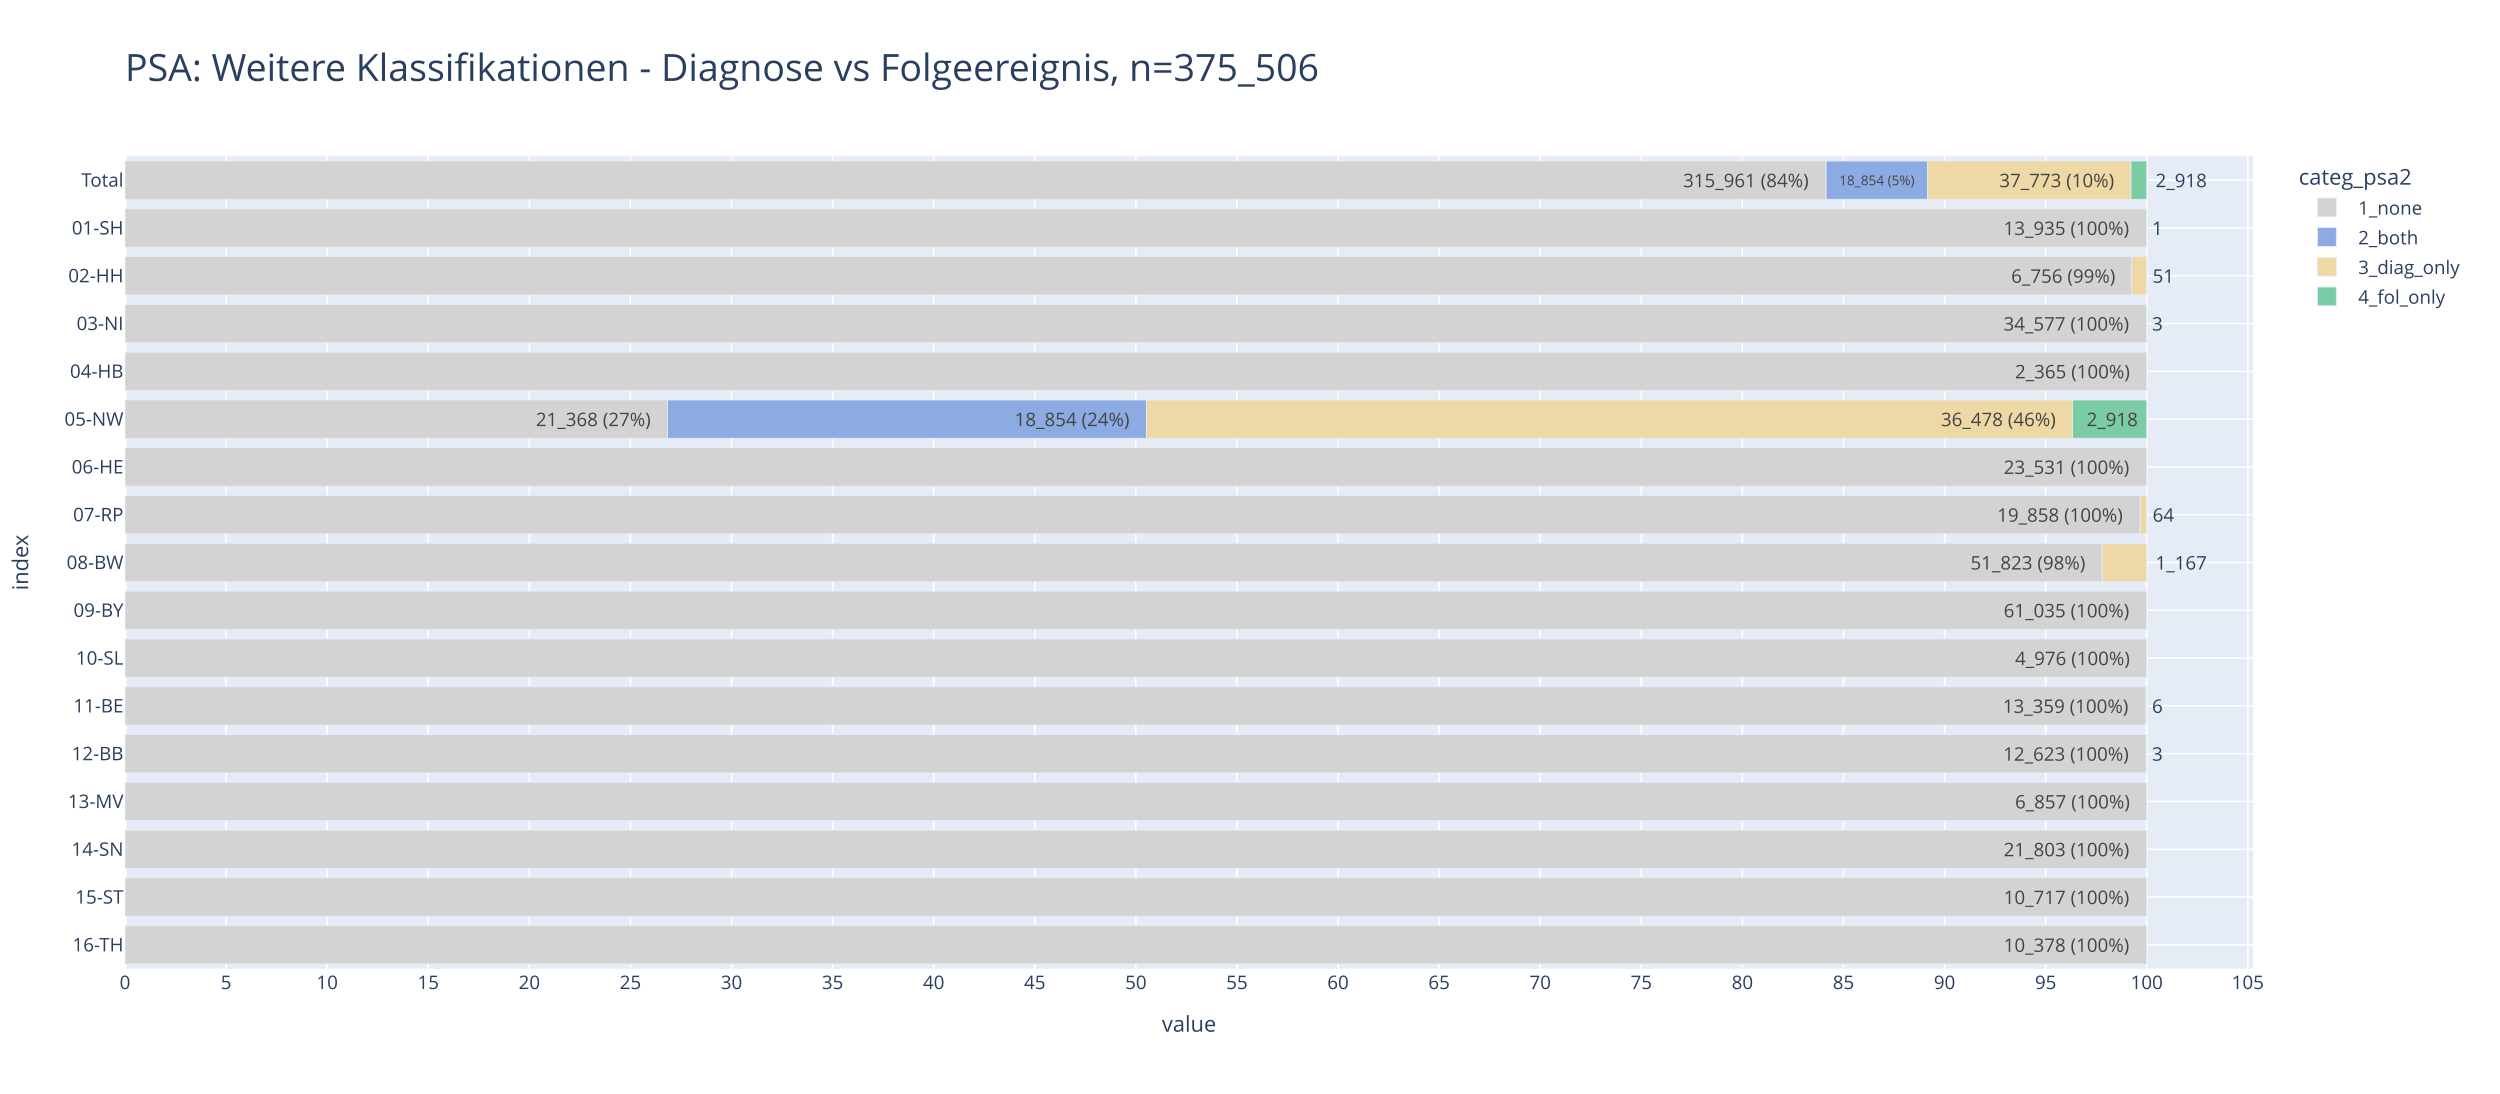
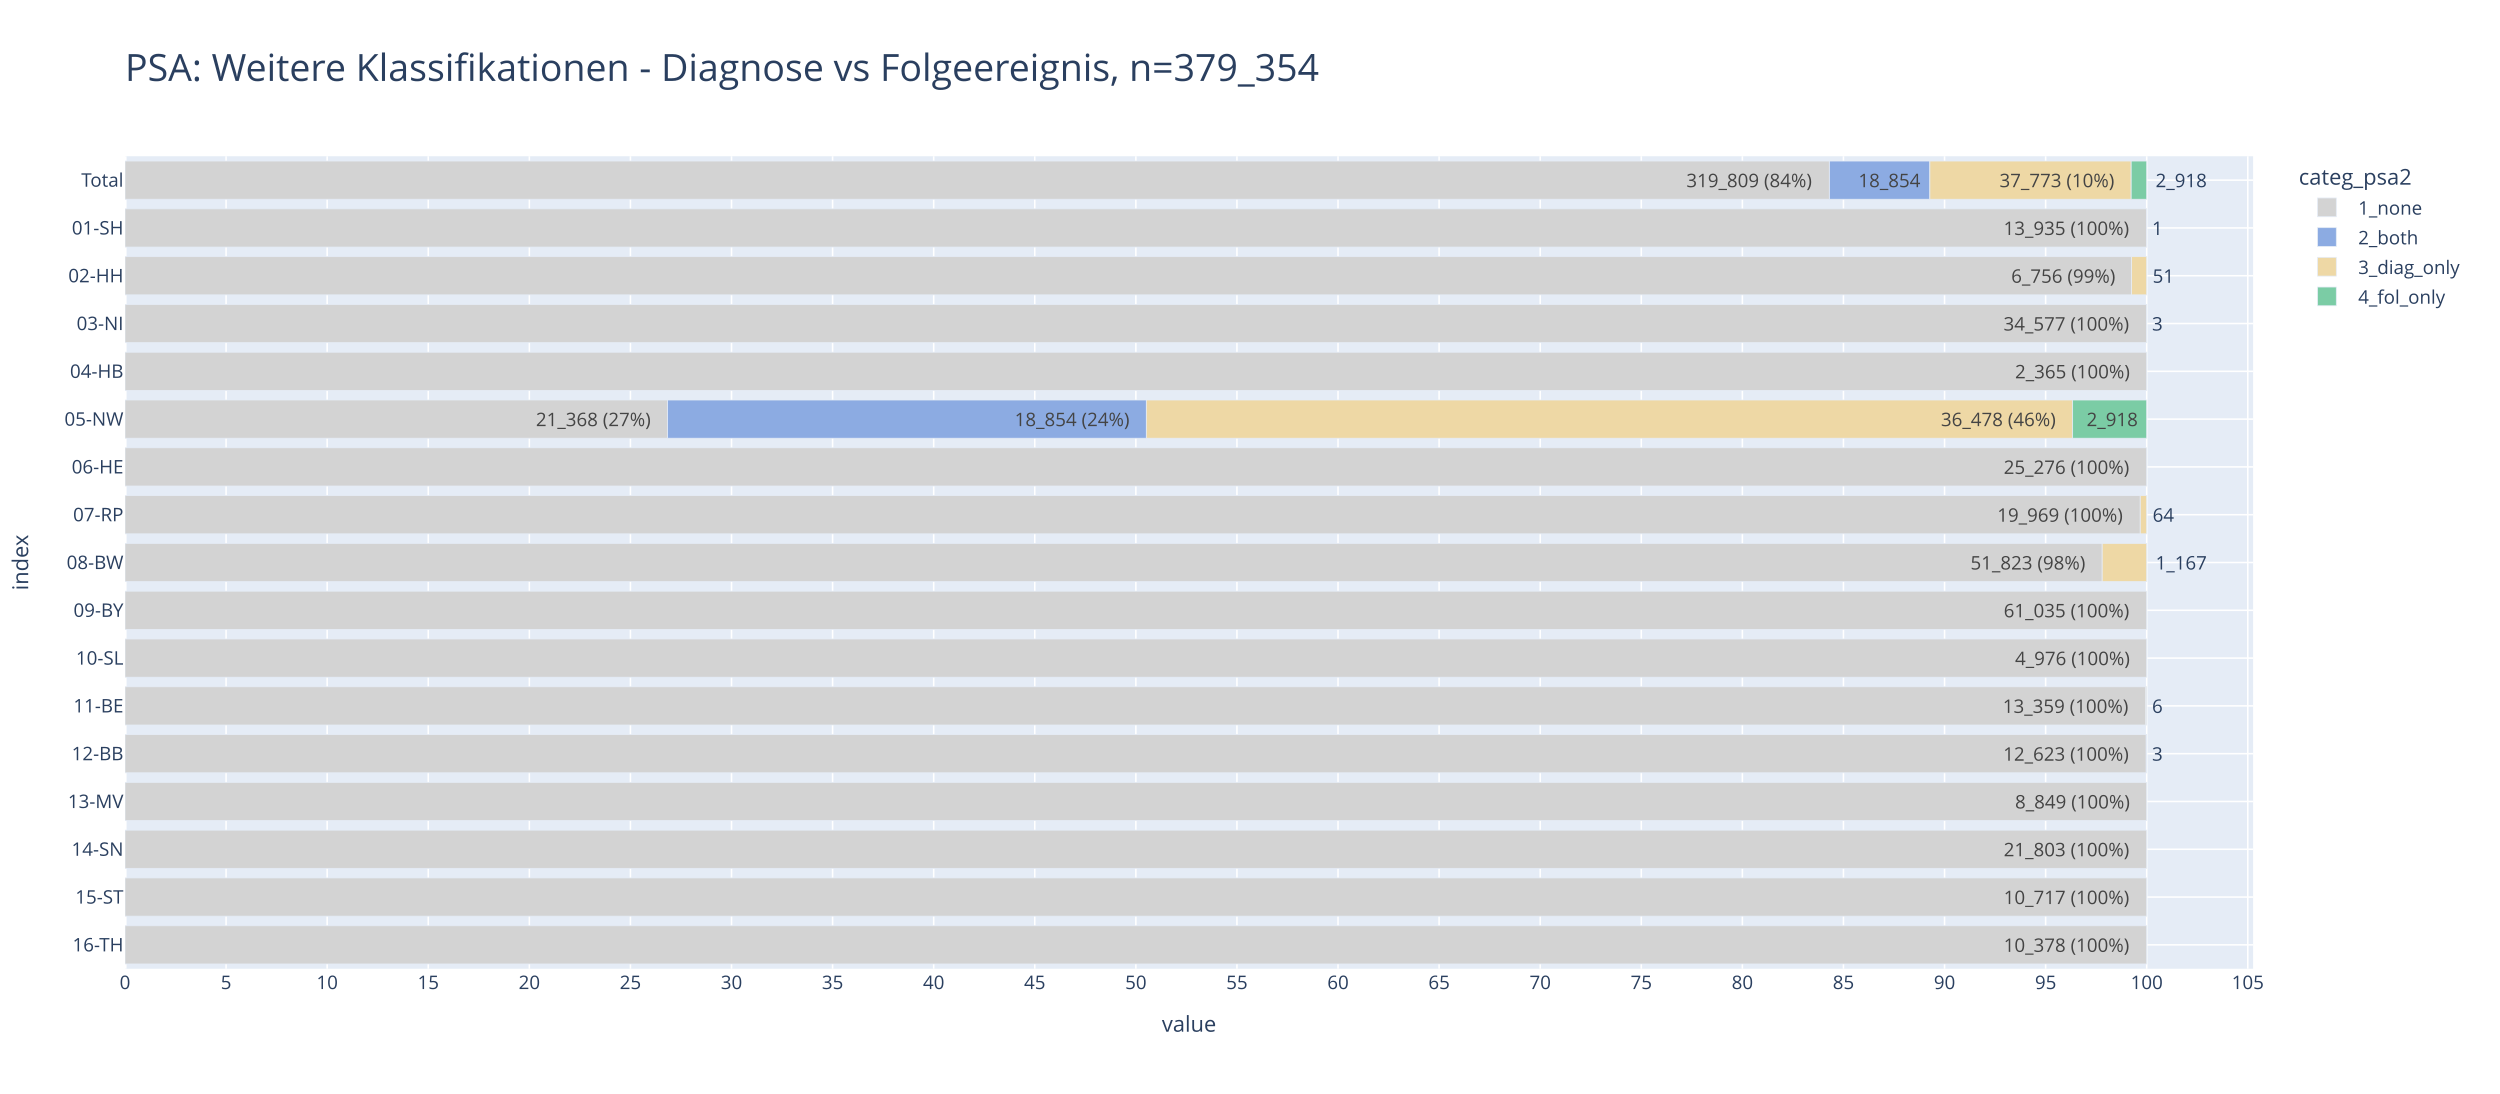
<svg xmlns="http://www.w3.org/2000/svg" class="main-svg" width="1600" height="700" style="" viewBox="0 0 1600 700">
  <rect x="0" y="0" width="1600" height="700" style="fill: rgb(255, 255, 255); fill-opacity: 1;" />
-   <defs id="defs-2baf56">
+   <defs id="defs-5a73f2">
    <g class="clips">
-       <clipPath id="clip2baf56xyplot" class="plotclip">
+       <clipPath id="clip5a73f2xyplot" class="plotclip">
        <rect width="1362" height="520" />
      </clipPath>
-       <clipPath class="axesclip" id="clip2baf56x">
+       <clipPath class="axesclip" id="clip5a73f2x">
        <rect x="80" y="0" width="1362" height="700" />
      </clipPath>
-       <clipPath class="axesclip" id="clip2baf56y">
+       <clipPath class="axesclip" id="clip5a73f2y">
        <rect x="0" y="100" width="1600" height="520" />
      </clipPath>
-       <clipPath class="axesclip" id="clip2baf56xy">
+       <clipPath class="axesclip" id="clip5a73f2xy">
        <rect x="80" y="100" width="1362" height="520" />
      </clipPath>
    </g>
    <g class="gradients" />
    <g class="patterns" />
  </defs>
  <g class="bglayer">
    <rect class="bg" x="80" y="100" width="1362" height="520" style="fill: rgb(229, 236, 246); fill-opacity: 1; stroke-width: 0;" />
  </g>
  <g class="layer-below">
    <g class="imagelayer" />
    <g class="shapelayer" />
  </g>
  <g class="cartesianlayer">
    <g class="subplot xy">
      <g class="layer-subplot">
        <g class="shapelayer" />
        <g class="imagelayer" />
      </g>
      <g class="minor-gridlayer">
        <g class="x" />
        <g class="y" />
      </g>
      <g class="gridlayer">
        <g class="x">
          <path class="xgrid crisp" transform="translate(144.69,0)" d="M0,100v520" style="stroke: rgb(255, 255, 255); stroke-opacity: 1; stroke-width: 1px;" />
          <path class="xgrid crisp" transform="translate(209.39,0)" d="M0,100v520" style="stroke: rgb(255, 255, 255); stroke-opacity: 1; stroke-width: 1px;" />
          <path class="xgrid crisp" transform="translate(274.08,0)" d="M0,100v520" style="stroke: rgb(255, 255, 255); stroke-opacity: 1; stroke-width: 1px;" />
          <path class="xgrid crisp" transform="translate(338.78,0)" d="M0,100v520" style="stroke: rgb(255, 255, 255); stroke-opacity: 1; stroke-width: 1px;" />
          <path class="xgrid crisp" transform="translate(403.47,0)" d="M0,100v520" style="stroke: rgb(255, 255, 255); stroke-opacity: 1; stroke-width: 1px;" />
          <path class="xgrid crisp" transform="translate(468.17,0)" d="M0,100v520" style="stroke: rgb(255, 255, 255); stroke-opacity: 1; stroke-width: 1px;" />
          <path class="xgrid crisp" transform="translate(532.86,0)" d="M0,100v520" style="stroke: rgb(255, 255, 255); stroke-opacity: 1; stroke-width: 1px;" />
          <path class="xgrid crisp" transform="translate(597.56,0)" d="M0,100v520" style="stroke: rgb(255, 255, 255); stroke-opacity: 1; stroke-width: 1px;" />
          <path class="xgrid crisp" transform="translate(662.25,0)" d="M0,100v520" style="stroke: rgb(255, 255, 255); stroke-opacity: 1; stroke-width: 1px;" />
          <path class="xgrid crisp" transform="translate(726.95,0)" d="M0,100v520" style="stroke: rgb(255, 255, 255); stroke-opacity: 1; stroke-width: 1px;" />
          <path class="xgrid crisp" transform="translate(791.64,0)" d="M0,100v520" style="stroke: rgb(255, 255, 255); stroke-opacity: 1; stroke-width: 1px;" />
          <path class="xgrid crisp" transform="translate(856.34,0)" d="M0,100v520" style="stroke: rgb(255, 255, 255); stroke-opacity: 1; stroke-width: 1px;" />
          <path class="xgrid crisp" transform="translate(921.03,0)" d="M0,100v520" style="stroke: rgb(255, 255, 255); stroke-opacity: 1; stroke-width: 1px;" />
          <path class="xgrid crisp" transform="translate(985.73,0)" d="M0,100v520" style="stroke: rgb(255, 255, 255); stroke-opacity: 1; stroke-width: 1px;" />
          <path class="xgrid crisp" transform="translate(1050.42,0)" d="M0,100v520" style="stroke: rgb(255, 255, 255); stroke-opacity: 1; stroke-width: 1px;" />
          <path class="xgrid crisp" transform="translate(1115.12,0)" d="M0,100v520" style="stroke: rgb(255, 255, 255); stroke-opacity: 1; stroke-width: 1px;" />
          <path class="xgrid crisp" transform="translate(1179.81,0)" d="M0,100v520" style="stroke: rgb(255, 255, 255); stroke-opacity: 1; stroke-width: 1px;" />
          <path class="xgrid crisp" transform="translate(1244.51,0)" d="M0,100v520" style="stroke: rgb(255, 255, 255); stroke-opacity: 1; stroke-width: 1px;" />
          <path class="xgrid crisp" transform="translate(1309.21,0)" d="M0,100v520" style="stroke: rgb(255, 255, 255); stroke-opacity: 1; stroke-width: 1px;" />
          <path class="xgrid crisp" transform="translate(1373.9,0)" d="M0,100v520" style="stroke: rgb(255, 255, 255); stroke-opacity: 1; stroke-width: 1px;" />
          <path class="xgrid crisp" transform="translate(1438.59,0)" d="M0,100v520" style="stroke: rgb(255, 255, 255); stroke-opacity: 1; stroke-width: 1px;" />
        </g>
        <g class="y">
          <path class="ygrid crisp" transform="translate(0,604.71)" d="M80,0h1362" style="stroke: rgb(255, 255, 255); stroke-opacity: 1; stroke-width: 1px;" />
          <path class="ygrid crisp" transform="translate(0,574.12)" d="M80,0h1362" style="stroke: rgb(255, 255, 255); stroke-opacity: 1; stroke-width: 1px;" />
          <path class="ygrid crisp" transform="translate(0,543.53)" d="M80,0h1362" style="stroke: rgb(255, 255, 255); stroke-opacity: 1; stroke-width: 1px;" />
          <path class="ygrid crisp" transform="translate(0,512.94)" d="M80,0h1362" style="stroke: rgb(255, 255, 255); stroke-opacity: 1; stroke-width: 1px;" />
          <path class="ygrid crisp" transform="translate(0,482.35)" d="M80,0h1362" style="stroke: rgb(255, 255, 255); stroke-opacity: 1; stroke-width: 1px;" />
          <path class="ygrid crisp" transform="translate(0,451.76)" d="M80,0h1362" style="stroke: rgb(255, 255, 255); stroke-opacity: 1; stroke-width: 1px;" />
          <path class="ygrid crisp" transform="translate(0,421.18)" d="M80,0h1362" style="stroke: rgb(255, 255, 255); stroke-opacity: 1; stroke-width: 1px;" />
          <path class="ygrid crisp" transform="translate(0,390.59)" d="M80,0h1362" style="stroke: rgb(255, 255, 255); stroke-opacity: 1; stroke-width: 1px;" />
          <path class="ygrid crisp" transform="translate(0,360)" d="M80,0h1362" style="stroke: rgb(255, 255, 255); stroke-opacity: 1; stroke-width: 1px;" />
          <path class="ygrid crisp" transform="translate(0,329.41)" d="M80,0h1362" style="stroke: rgb(255, 255, 255); stroke-opacity: 1; stroke-width: 1px;" />
          <path class="ygrid crisp" transform="translate(0,298.82)" d="M80,0h1362" style="stroke: rgb(255, 255, 255); stroke-opacity: 1; stroke-width: 1px;" />
          <path class="ygrid crisp" transform="translate(0,268.24)" d="M80,0h1362" style="stroke: rgb(255, 255, 255); stroke-opacity: 1; stroke-width: 1px;" />
          <path class="ygrid crisp" transform="translate(0,237.65)" d="M80,0h1362" style="stroke: rgb(255, 255, 255); stroke-opacity: 1; stroke-width: 1px;" />
          <path class="ygrid crisp" transform="translate(0,207.06)" d="M80,0h1362" style="stroke: rgb(255, 255, 255); stroke-opacity: 1; stroke-width: 1px;" />
          <path class="ygrid crisp" transform="translate(0,176.47)" d="M80,0h1362" style="stroke: rgb(255, 255, 255); stroke-opacity: 1; stroke-width: 1px;" />
          <path class="ygrid crisp" transform="translate(0,145.88)" d="M80,0h1362" style="stroke: rgb(255, 255, 255); stroke-opacity: 1; stroke-width: 1px;" />
          <path class="ygrid crisp" transform="translate(0,115.29)" d="M80,0h1362" style="stroke: rgb(255, 255, 255); stroke-opacity: 1; stroke-width: 1px;" />
        </g>
      </g>
      <g class="zerolinelayer">
        <path class="xzl zl crisp" transform="translate(80,0)" d="M0,100v520" style="stroke: rgb(255, 255, 255); stroke-opacity: 1; stroke-width: 2px;" />
      </g>
      <g class="layer-between">
        <g class="shapelayer" />
        <g class="imagelayer" />
      </g>
      <path class="xlines-below" />
      <path class="ylines-below" />
      <g class="overlines-below" />
      <g class="xaxislayer-below" />
      <g class="yaxislayer-below" />
      <g class="overaxes-below" />
      <g class="overplot">
-         <g class="xy" transform="translate(80,100)" clip-path="url(#clip2baf56xyplot)">
+         <g class="xy" transform="translate(80,100)" clip-path="url(#clip5a73f2xyplot)">
          <g class="barlayer mlayer">
            <g class="trace bars" style="opacity: 1;">
              <g class="points">
                <g class="point">
-                   <path d="M0,27.53V3.06H1088.72V27.53Z" style="vector-effect: none; opacity: 1; stroke-width: 0.5px; fill: rgb(211, 211, 211); fill-opacity: 1; stroke: rgb(229, 236, 246); stroke-opacity: 1;" />
-                   <text class="bartext bartext-inside" text-anchor="middle" data-notex="1" x="0" y="0" style="font-family: 'Open Sans', verdana, arial, sans-serif; font-size: 12px; fill: rgb(68, 68, 68); fill-opacity: 1; white-space: pre;" transform="translate(1037.368,19.795)">315_961 (84%)</text>
+                   <path d="M0,27.53V3.06H1090.8V27.53Z" style="vector-effect: none; opacity: 1; stroke-width: 0.5px; fill: rgb(211, 211, 211); fill-opacity: 1; stroke: rgb(229, 236, 246); stroke-opacity: 1;" />
+                   <text class="bartext bartext-inside" text-anchor="middle" data-notex="1" x="0" y="0" style="font-family: 'Open Sans', verdana, arial, sans-serif; font-size: 12px; fill: rgb(68, 68, 68); fill-opacity: 1; white-space: pre;" transform="translate(1039.448,19.795)">319_809 (84%)</text>
                </g>
                <g class="point">
                  <path d="M0,58.12V33.65H1293.81V58.12Z" style="vector-effect: none; opacity: 1; stroke-width: 0.5px; fill: rgb(211, 211, 211); fill-opacity: 1; stroke: rgb(229, 236, 246); stroke-opacity: 1;" />
                  <text class="bartext bartext-inside" text-anchor="middle" data-notex="1" x="0" y="0" style="font-family: 'Open Sans', verdana, arial, sans-serif; font-size: 12px; fill: rgb(68, 68, 68); fill-opacity: 1; white-space: pre;" transform="translate(1242.458,50.385)">13_935 (100%)</text>
                </g>
                <g class="point">
                  <path d="M0,88.71V64.24H1284.21V88.71Z" style="vector-effect: none; opacity: 1; stroke-width: 0.5px; fill: rgb(211, 211, 211); fill-opacity: 1; stroke: rgb(229, 236, 246); stroke-opacity: 1;" />
                  <text class="bartext bartext-inside" text-anchor="middle" data-notex="1" x="0" y="0" style="font-family: 'Open Sans', verdana, arial, sans-serif; font-size: 12px; fill: rgb(68, 68, 68); fill-opacity: 1; white-space: pre;" transform="translate(1240.491,80.975)">6_756 (99%)</text>
                </g>
                <g class="point">
                  <path d="M0,119.29V94.82H1293.79V119.29Z" style="vector-effect: none; opacity: 1; stroke-width: 0.5px; fill: rgb(211, 211, 211); fill-opacity: 1; stroke: rgb(229, 236, 246); stroke-opacity: 1;" />
                  <text class="bartext bartext-inside" text-anchor="middle" data-notex="1" x="0" y="0" style="font-family: 'Open Sans', verdana, arial, sans-serif; font-size: 12px; fill: rgb(68, 68, 68); fill-opacity: 1; white-space: pre;" transform="translate(1242.438,111.555)">34_577 (100%)</text>
                </g>
                <g class="point">
                  <path d="M0,149.88V125.41H1293.9V149.88Z" style="vector-effect: none; opacity: 1; stroke-width: 0.5px; fill: rgb(211, 211, 211); fill-opacity: 1; stroke: rgb(229, 236, 246); stroke-opacity: 1;" />
                  <text class="bartext bartext-inside" text-anchor="middle" data-notex="1" x="0" y="0" style="font-family: 'Open Sans', verdana, arial, sans-serif; font-size: 12px; fill: rgb(68, 68, 68); fill-opacity: 1; white-space: pre;" transform="translate(1246.369,142.145)">2_365 (100%)</text>
                </g>
                <g class="point">
                  <path d="M0,180.47V156H347.26V180.47Z" style="vector-effect: none; opacity: 1; stroke-width: 0.5px; fill: rgb(211, 211, 211); fill-opacity: 1; stroke: rgb(229, 236, 246); stroke-opacity: 1;" />
                  <text class="bartext bartext-inside" text-anchor="middle" data-notex="1" x="0" y="0" style="font-family: 'Open Sans', verdana, arial, sans-serif; font-size: 12px; fill: rgb(68, 68, 68); fill-opacity: 1; white-space: pre;" transform="translate(299.7287,172.735)">21_368 (27%)</text>
                </g>
                <g class="point">
                  <path d="M0,211.06V186.59H1293.9V211.06Z" style="vector-effect: none; opacity: 1; stroke-width: 0.5px; fill: rgb(211, 211, 211); fill-opacity: 1; stroke: rgb(229, 236, 246); stroke-opacity: 1;" />
-                   <text class="bartext bartext-inside" text-anchor="middle" data-notex="1" x="0" y="0" style="font-family: 'Open Sans', verdana, arial, sans-serif; font-size: 12px; fill: rgb(68, 68, 68); fill-opacity: 1; white-space: pre;" transform="translate(1242.548,203.325)">23_531 (100%)</text>
-                 </g>
-                 <g class="point">
-                   <path d="M0,241.65V217.18H1289.74V241.65Z" style="vector-effect: none; opacity: 1; stroke-width: 0.5px; fill: rgb(211, 211, 211); fill-opacity: 1; stroke: rgb(229, 236, 246); stroke-opacity: 1;" />
-                   <text class="bartext bartext-inside" text-anchor="middle" data-notex="1" x="0" y="0" style="font-family: 'Open Sans', verdana, arial, sans-serif; font-size: 12px; fill: rgb(68, 68, 68); fill-opacity: 1; white-space: pre;" transform="translate(1238.388,233.915)">19_858 (100%)</text>
+                   <text class="bartext bartext-inside" text-anchor="middle" data-notex="1" x="0" y="0" style="font-family: 'Open Sans', verdana, arial, sans-serif; font-size: 12px; fill: rgb(68, 68, 68); fill-opacity: 1; white-space: pre;" transform="translate(1242.548,203.325)">25_276 (100%)</text>
+                 </g>
+                 <g class="point">
+                   <path d="M0,241.65V217.18H1289.77V241.65Z" style="vector-effect: none; opacity: 1; stroke-width: 0.5px; fill: rgb(211, 211, 211); fill-opacity: 1; stroke: rgb(229, 236, 246); stroke-opacity: 1;" />
+                   <text class="bartext bartext-inside" text-anchor="middle" data-notex="1" x="0" y="0" style="font-family: 'Open Sans', verdana, arial, sans-serif; font-size: 12px; fill: rgb(68, 68, 68); fill-opacity: 1; white-space: pre;" transform="translate(1238.418,233.915)">19_969 (100%)</text>
                </g>
                <g class="point">
                  <path d="M0,272.24V247.76H1265.4V272.24Z" style="vector-effect: none; opacity: 1; stroke-width: 0.5px; fill: rgb(211, 211, 211); fill-opacity: 1; stroke: rgb(229, 236, 246); stroke-opacity: 1;" />
                  <text class="bartext bartext-inside" text-anchor="middle" data-notex="1" x="0" y="0" style="font-family: 'Open Sans', verdana, arial, sans-serif; font-size: 12px; fill: rgb(68, 68, 68); fill-opacity: 1; white-space: pre;" transform="translate(1217.869,264.5)">51_823 (98%)</text>
                </g>
                <g class="point">
                  <path d="M0,302.82V278.35H1293.9V302.82Z" style="vector-effect: none; opacity: 1; stroke-width: 0.5px; fill: rgb(211, 211, 211); fill-opacity: 1; stroke: rgb(229, 236, 246); stroke-opacity: 1;" />
                  <text class="bartext bartext-inside" text-anchor="middle" data-notex="1" x="0" y="0" style="font-family: 'Open Sans', verdana, arial, sans-serif; font-size: 12px; fill: rgb(68, 68, 68); fill-opacity: 1; white-space: pre;" transform="translate(1242.548,295.085)">61_035 (100%)</text>
                </g>
                <g class="point">
                  <path d="M0,333.41V308.94H1293.9V333.41Z" style="vector-effect: none; opacity: 1; stroke-width: 0.5px; fill: rgb(211, 211, 211); fill-opacity: 1; stroke: rgb(229, 236, 246); stroke-opacity: 1;" />
                  <text class="bartext bartext-inside" text-anchor="middle" data-notex="1" x="0" y="0" style="font-family: 'Open Sans', verdana, arial, sans-serif; font-size: 12px; fill: rgb(68, 68, 68); fill-opacity: 1; white-space: pre;" transform="translate(1246.369,325.675)">4_976 (100%)</text>
                </g>
                <g class="point">
                  <path d="M0,364V339.53H1293.32V364Z" style="vector-effect: none; opacity: 1; stroke-width: 0.5px; fill: rgb(211, 211, 211); fill-opacity: 1; stroke: rgb(229, 236, 246); stroke-opacity: 1;" />
                  <text class="bartext bartext-inside" text-anchor="middle" data-notex="1" x="0" y="0" style="font-family: 'Open Sans', verdana, arial, sans-serif; font-size: 12px; fill: rgb(68, 68, 68); fill-opacity: 1; white-space: pre;" transform="translate(1241.968,356.265)">13_359 (100%)</text>
                </g>
                <g class="point">
                  <path d="M0,394.59V370.12H1293.59V394.59Z" style="vector-effect: none; opacity: 1; stroke-width: 0.5px; fill: rgb(211, 211, 211); fill-opacity: 1; stroke: rgb(229, 236, 246); stroke-opacity: 1;" />
                  <text class="bartext bartext-inside" text-anchor="middle" data-notex="1" x="0" y="0" style="font-family: 'Open Sans', verdana, arial, sans-serif; font-size: 12px; fill: rgb(68, 68, 68); fill-opacity: 1; white-space: pre;" transform="translate(1242.238,386.855)">12_623 (100%)</text>
                </g>
                <g class="point">
                  <path d="M0,425.18V400.71H1293.9V425.18Z" style="vector-effect: none; opacity: 1; stroke-width: 0.5px; fill: rgb(211, 211, 211); fill-opacity: 1; stroke: rgb(229, 236, 246); stroke-opacity: 1;" />
-                   <text class="bartext bartext-inside" text-anchor="middle" data-notex="1" x="0" y="0" style="font-family: 'Open Sans', verdana, arial, sans-serif; font-size: 12px; fill: rgb(68, 68, 68); fill-opacity: 1; white-space: pre;" transform="translate(1246.369,417.445)">6_857 (100%)</text>
+                   <text class="bartext bartext-inside" text-anchor="middle" data-notex="1" x="0" y="0" style="font-family: 'Open Sans', verdana, arial, sans-serif; font-size: 12px; fill: rgb(68, 68, 68); fill-opacity: 1; white-space: pre;" transform="translate(1246.369,417.445)">8_849 (100%)</text>
                </g>
                <g class="point">
                  <path d="M0,455.76V431.29H1293.9V455.76Z" style="vector-effect: none; opacity: 1; stroke-width: 0.5px; fill: rgb(211, 211, 211); fill-opacity: 1; stroke: rgb(229, 236, 246); stroke-opacity: 1;" />
                  <text class="bartext bartext-inside" text-anchor="middle" data-notex="1" x="0" y="0" style="font-family: 'Open Sans', verdana, arial, sans-serif; font-size: 12px; fill: rgb(68, 68, 68); fill-opacity: 1; white-space: pre;" transform="translate(1242.548,448.025)">21_803 (100%)</text>
                </g>
                <g class="point">
                  <path d="M0,486.35V461.88H1293.9V486.35Z" style="vector-effect: none; opacity: 1; stroke-width: 0.5px; fill: rgb(211, 211, 211); fill-opacity: 1; stroke: rgb(229, 236, 246); stroke-opacity: 1;" />
                  <text class="bartext bartext-inside" text-anchor="middle" data-notex="1" x="0" y="0" style="font-family: 'Open Sans', verdana, arial, sans-serif; font-size: 12px; fill: rgb(68, 68, 68); fill-opacity: 1; white-space: pre;" transform="translate(1242.548,478.615)">10_717 (100%)</text>
                </g>
                <g class="point">
                  <path d="M0,516.94V492.47H1293.9V516.94Z" style="vector-effect: none; opacity: 1; stroke-width: 0.5px; fill: rgb(211, 211, 211); fill-opacity: 1; stroke: rgb(229, 236, 246); stroke-opacity: 1;" />
                  <text class="bartext bartext-inside" text-anchor="middle" data-notex="1" x="0" y="0" style="font-family: 'Open Sans', verdana, arial, sans-serif; font-size: 12px; fill: rgb(68, 68, 68); fill-opacity: 1; white-space: pre;" transform="translate(1242.548,509.205)">10_378 (100%)</text>
                </g>
              </g>
            </g>
            <g class="trace bars" style="opacity: 1;">
              <g class="points">
                <g class="point">
-                   <path d="M1088.72,27.53V3.06H1153.69V27.53Z" style="vector-effect: none; opacity: 1; stroke-width: 0.5px; fill: rgb(140, 171, 226); fill-opacity: 1; stroke: rgb(229, 236, 246); stroke-opacity: 1;" />
-                   <text class="bartext bartext-inside" text-anchor="middle" data-notex="1" x="0" y="0" style="font-family: 'Open Sans', verdana, arial, sans-serif; font-size: 12px; fill: rgb(68, 68, 68); fill-opacity: 1; white-space: pre;" transform="translate(1121.205,18.55351)scale(0.7241136)">18_854 (5%)</text>
+                   <path d="M1090.8,27.53V3.06H1155.11V27.53Z" style="vector-effect: none; opacity: 1; stroke-width: 0.5px; fill: rgb(140, 171, 226); fill-opacity: 1; stroke: rgb(229, 236, 246); stroke-opacity: 1;" />
+                   <text class="bartext bartext-inside" text-anchor="middle" data-notex="1" x="0" y="0" style="font-family: 'Open Sans', verdana, arial, sans-serif; font-size: 12px; fill: rgb(68, 68, 68); fill-opacity: 1; white-space: pre;" transform="translate(1129.219,19.795)">18_854</text>
                </g>
                <g class="point">
                  <path d="M347.26,180.47V156H653.66V180.47Z" style="vector-effect: none; opacity: 1; stroke-width: 0.5px; fill: rgb(140, 171, 226); fill-opacity: 1; stroke: rgb(229, 236, 246); stroke-opacity: 1;" />
                  <text class="bartext bartext-inside" text-anchor="middle" data-notex="1" x="0" y="0" style="font-family: 'Open Sans', verdana, arial, sans-serif; font-size: 12px; fill: rgb(68, 68, 68); fill-opacity: 1; white-space: pre;" transform="translate(606.1287,172.735)">18_854 (24%)</text>
                </g>
              </g>
            </g>
            <g class="trace bars" style="opacity: 1;">
              <g class="points">
                <g class="point">
-                   <path d="M1153.69,27.53V3.06H1283.85V27.53Z" style="vector-effect: none; opacity: 1; stroke-width: 0.5px; fill: rgb(238, 216, 165); fill-opacity: 1; stroke: rgb(229, 236, 246); stroke-opacity: 1;" />
-                   <text class="bartext bartext-inside" text-anchor="middle" data-notex="1" x="0" y="0" style="font-family: 'Open Sans', verdana, arial, sans-serif; font-size: 12px; fill: rgb(68, 68, 68); fill-opacity: 1; white-space: pre;" transform="translate(1236.319,19.795)">37_773 (10%)</text>
+                   <path d="M1155.11,27.53V3.06H1283.95V27.53Z" style="vector-effect: none; opacity: 1; stroke-width: 0.5px; fill: rgb(238, 216, 165); fill-opacity: 1; stroke: rgb(229, 236, 246); stroke-opacity: 1;" />
+                   <text class="bartext bartext-inside" text-anchor="middle" data-notex="1" x="0" y="0" style="font-family: 'Open Sans', verdana, arial, sans-serif; font-size: 12px; fill: rgb(68, 68, 68); fill-opacity: 1; white-space: pre;" transform="translate(1236.419,19.795)">37_773 (10%)</text>
                </g>
                <g class="point">
                  <path d="M1293.81,58.12V33.65H1293.9V58.12Z" style="vector-effect: none; opacity: 1; stroke-width: 0.5px; fill: rgb(238, 216, 165); fill-opacity: 1; stroke: rgb(229, 236, 246); stroke-opacity: 1;" />
                  <text class="bartext bartext-outside" text-anchor="middle" data-notex="1" x="0" y="0" style="font-family: 'Open Sans', verdana, arial, sans-serif; font-size: 12px; fill: rgb(42, 63, 95); fill-opacity: 1; white-space: pre;" transform="translate(1300.72,50.385)">1</text>
                </g>
                <g class="point">
                  <path d="M1284.21,88.71V64.24H1293.9V88.71Z" style="vector-effect: none; opacity: 1; stroke-width: 0.5px; fill: rgb(238, 216, 165); fill-opacity: 1; stroke: rgb(229, 236, 246); stroke-opacity: 1;" />
                  <text class="bartext bartext-outside" text-anchor="middle" data-notex="1" x="0" y="0" style="font-family: 'Open Sans', verdana, arial, sans-serif; font-size: 12px; fill: rgb(42, 63, 95); fill-opacity: 1; white-space: pre;" transform="translate(1304.533,80.975)">51</text>
                </g>
                <g class="point">
                  <path d="M1293.79,119.29V94.82H1293.9V119.29Z" style="vector-effect: none; opacity: 1; stroke-width: 0.5px; fill: rgb(238, 216, 165); fill-opacity: 1; stroke: rgb(229, 236, 246); stroke-opacity: 1;" />
                  <text class="bartext bartext-outside" text-anchor="middle" data-notex="1" x="0" y="0" style="font-family: 'Open Sans', verdana, arial, sans-serif; font-size: 12px; fill: rgb(42, 63, 95); fill-opacity: 1; white-space: pre;" transform="translate(1300.72,111.555)">3</text>
                </g>
                <g class="point">
                  <path d="M653.66,180.47V156H1246.48V180.47Z" style="vector-effect: none; opacity: 1; stroke-width: 0.5px; fill: rgb(238, 216, 165); fill-opacity: 1; stroke: rgb(229, 236, 246); stroke-opacity: 1;" />
                  <text class="bartext bartext-inside" text-anchor="middle" data-notex="1" x="0" y="0" style="font-family: 'Open Sans', verdana, arial, sans-serif; font-size: 12px; fill: rgb(68, 68, 68); fill-opacity: 1; white-space: pre;" transform="translate(1198.949,172.735)">36_478 (46%)</text>
                </g>
                <g class="point">
-                   <path d="M1289.74,241.65V217.18H1293.9V241.65Z" style="vector-effect: none; opacity: 1; stroke-width: 0.5px; fill: rgb(238, 216, 165); fill-opacity: 1; stroke: rgb(229, 236, 246); stroke-opacity: 1;" />
+                   <path d="M1289.77,241.65V217.18H1293.9V241.65Z" style="vector-effect: none; opacity: 1; stroke-width: 0.5px; fill: rgb(238, 216, 165); fill-opacity: 1; stroke: rgb(229, 236, 246); stroke-opacity: 1;" />
                  <text class="bartext bartext-outside" text-anchor="middle" data-notex="1" x="0" y="0" style="font-family: 'Open Sans', verdana, arial, sans-serif; font-size: 12px; fill: rgb(42, 63, 95); fill-opacity: 1; white-space: pre;" transform="translate(1304.533,233.915)">64</text>
                </g>
                <g class="point">
                  <path d="M1265.4,272.24V247.76H1293.9V272.24Z" style="vector-effect: none; opacity: 1; stroke-width: 0.5px; fill: rgb(238, 216, 165); fill-opacity: 1; stroke: rgb(229, 236, 246); stroke-opacity: 1;" />
                  <text class="bartext bartext-outside" text-anchor="middle" data-notex="1" x="0" y="0" style="font-family: 'Open Sans', verdana, arial, sans-serif; font-size: 12px; fill: rgb(42, 63, 95); fill-opacity: 1; white-space: pre;" transform="translate(1315.978,264.5)">1_167</text>
                </g>
                <g class="point">
                  <path d="M1293.32,364V339.53H1293.9V364Z" style="vector-effect: none; opacity: 1; stroke-width: 0.5px; fill: rgb(238, 216, 165); fill-opacity: 1; stroke: rgb(229, 236, 246); stroke-opacity: 1;" />
                  <text class="bartext bartext-outside" text-anchor="middle" data-notex="1" x="0" y="0" style="font-family: 'Open Sans', verdana, arial, sans-serif; font-size: 12px; fill: rgb(42, 63, 95); fill-opacity: 1; white-space: pre;" transform="translate(1300.72,356.265)">6</text>
                </g>
                <g class="point">
                  <path d="M1293.59,394.59V370.12H1293.9V394.59Z" style="vector-effect: none; opacity: 1; stroke-width: 0.5px; fill: rgb(238, 216, 165); fill-opacity: 1; stroke: rgb(229, 236, 246); stroke-opacity: 1;" />
                  <text class="bartext bartext-outside" text-anchor="middle" data-notex="1" x="0" y="0" style="font-family: 'Open Sans', verdana, arial, sans-serif; font-size: 12px; fill: rgb(42, 63, 95); fill-opacity: 1; white-space: pre;" transform="translate(1300.72,386.855)">3</text>
                </g>
              </g>
            </g>
            <g class="trace bars" style="opacity: 1;">
              <g class="points">
                <g class="point">
-                   <path d="M1283.85,27.53V3.06H1293.9V27.53Z" style="vector-effect: none; opacity: 1; stroke-width: 0.5px; fill: rgb(123, 204, 165); fill-opacity: 1; stroke: rgb(229, 236, 246); stroke-opacity: 1;" />
+                   <path d="M1283.95,27.53V3.06H1293.9V27.53Z" style="vector-effect: none; opacity: 1; stroke-width: 0.5px; fill: rgb(123, 204, 165); fill-opacity: 1; stroke: rgb(229, 236, 246); stroke-opacity: 1;" />
                  <text class="bartext bartext-outside" text-anchor="middle" data-notex="1" x="0" y="0" style="font-family: 'Open Sans', verdana, arial, sans-serif; font-size: 12px; fill: rgb(42, 63, 95); fill-opacity: 1; white-space: pre;" transform="translate(1315.978,19.795)">2_918</text>
                </g>
                <g class="point">
                  <path d="M1246.48,180.47V156H1293.9V180.47Z" style="vector-effect: none; opacity: 1; stroke-width: 0.5px; fill: rgb(123, 204, 165); fill-opacity: 1; stroke: rgb(229, 236, 246); stroke-opacity: 1;" />
                  <text class="bartext bartext-inside" text-anchor="middle" data-notex="1" x="0" y="0" style="font-family: 'Open Sans', verdana, arial, sans-serif; font-size: 12px; fill: rgb(68, 68, 68); fill-opacity: 1; white-space: pre;" transform="translate(1271.822,172.735)">2_918</text>
                </g>
              </g>
            </g>
          </g>
        </g>
      </g>
      <g class="zerolinelayer-above" />
      <path class="xlines-above crisp" d="M0,0" style="fill: none;" />
      <path class="ylines-above crisp" d="M0,0" style="fill: none;" />
      <g class="overlines-above" />
      <g class="xaxislayer-above">
        <g class="xtick">
          <text text-anchor="middle" x="0" y="633" transform="translate(80,0)" style="font-family: 'Open Sans', verdana, arial, sans-serif; font-size: 12px; fill: rgb(42, 63, 95); fill-opacity: 1; white-space: pre;">0</text>
        </g>
        <g class="xtick">
          <text text-anchor="middle" x="0" y="633" style="font-family: 'Open Sans', verdana, arial, sans-serif; font-size: 12px; fill: rgb(42, 63, 95); fill-opacity: 1; white-space: pre;" transform="translate(144.69,0)">5</text>
        </g>
        <g class="xtick">
          <text text-anchor="middle" x="0" y="633" style="font-family: 'Open Sans', verdana, arial, sans-serif; font-size: 12px; fill: rgb(42, 63, 95); fill-opacity: 1; white-space: pre;" transform="translate(209.39,0)">10</text>
        </g>
        <g class="xtick">
          <text text-anchor="middle" x="0" y="633" style="font-family: 'Open Sans', verdana, arial, sans-serif; font-size: 12px; fill: rgb(42, 63, 95); fill-opacity: 1; white-space: pre;" transform="translate(274.08,0)">15</text>
        </g>
        <g class="xtick">
          <text text-anchor="middle" x="0" y="633" style="font-family: 'Open Sans', verdana, arial, sans-serif; font-size: 12px; fill: rgb(42, 63, 95); fill-opacity: 1; white-space: pre;" transform="translate(338.78,0)">20</text>
        </g>
        <g class="xtick">
          <text text-anchor="middle" x="0" y="633" style="font-family: 'Open Sans', verdana, arial, sans-serif; font-size: 12px; fill: rgb(42, 63, 95); fill-opacity: 1; white-space: pre;" transform="translate(403.47,0)">25</text>
        </g>
        <g class="xtick">
          <text text-anchor="middle" x="0" y="633" style="font-family: 'Open Sans', verdana, arial, sans-serif; font-size: 12px; fill: rgb(42, 63, 95); fill-opacity: 1; white-space: pre;" transform="translate(468.17,0)">30</text>
        </g>
        <g class="xtick">
          <text text-anchor="middle" x="0" y="633" style="font-family: 'Open Sans', verdana, arial, sans-serif; font-size: 12px; fill: rgb(42, 63, 95); fill-opacity: 1; white-space: pre;" transform="translate(532.86,0)">35</text>
        </g>
        <g class="xtick">
          <text text-anchor="middle" x="0" y="633" style="font-family: 'Open Sans', verdana, arial, sans-serif; font-size: 12px; fill: rgb(42, 63, 95); fill-opacity: 1; white-space: pre;" transform="translate(597.56,0)">40</text>
        </g>
        <g class="xtick">
          <text text-anchor="middle" x="0" y="633" style="font-family: 'Open Sans', verdana, arial, sans-serif; font-size: 12px; fill: rgb(42, 63, 95); fill-opacity: 1; white-space: pre;" transform="translate(662.25,0)">45</text>
        </g>
        <g class="xtick">
          <text text-anchor="middle" x="0" y="633" style="font-family: 'Open Sans', verdana, arial, sans-serif; font-size: 12px; fill: rgb(42, 63, 95); fill-opacity: 1; white-space: pre;" transform="translate(726.95,0)">50</text>
        </g>
        <g class="xtick">
          <text text-anchor="middle" x="0" y="633" style="font-family: 'Open Sans', verdana, arial, sans-serif; font-size: 12px; fill: rgb(42, 63, 95); fill-opacity: 1; white-space: pre;" transform="translate(791.64,0)">55</text>
        </g>
        <g class="xtick">
          <text text-anchor="middle" x="0" y="633" style="font-family: 'Open Sans', verdana, arial, sans-serif; font-size: 12px; fill: rgb(42, 63, 95); fill-opacity: 1; white-space: pre;" transform="translate(856.34,0)">60</text>
        </g>
        <g class="xtick">
          <text text-anchor="middle" x="0" y="633" style="font-family: 'Open Sans', verdana, arial, sans-serif; font-size: 12px; fill: rgb(42, 63, 95); fill-opacity: 1; white-space: pre;" transform="translate(921.03,0)">65</text>
        </g>
        <g class="xtick">
          <text text-anchor="middle" x="0" y="633" style="font-family: 'Open Sans', verdana, arial, sans-serif; font-size: 12px; fill: rgb(42, 63, 95); fill-opacity: 1; white-space: pre;" transform="translate(985.73,0)">70</text>
        </g>
        <g class="xtick">
          <text text-anchor="middle" x="0" y="633" style="font-family: 'Open Sans', verdana, arial, sans-serif; font-size: 12px; fill: rgb(42, 63, 95); fill-opacity: 1; white-space: pre;" transform="translate(1050.42,0)">75</text>
        </g>
        <g class="xtick">
          <text text-anchor="middle" x="0" y="633" style="font-family: 'Open Sans', verdana, arial, sans-serif; font-size: 12px; fill: rgb(42, 63, 95); fill-opacity: 1; white-space: pre;" transform="translate(1115.12,0)">80</text>
        </g>
        <g class="xtick">
          <text text-anchor="middle" x="0" y="633" style="font-family: 'Open Sans', verdana, arial, sans-serif; font-size: 12px; fill: rgb(42, 63, 95); fill-opacity: 1; white-space: pre;" transform="translate(1179.81,0)">85</text>
        </g>
        <g class="xtick">
          <text text-anchor="middle" x="0" y="633" style="font-family: 'Open Sans', verdana, arial, sans-serif; font-size: 12px; fill: rgb(42, 63, 95); fill-opacity: 1; white-space: pre;" transform="translate(1244.51,0)">90</text>
        </g>
        <g class="xtick">
          <text text-anchor="middle" x="0" y="633" style="font-family: 'Open Sans', verdana, arial, sans-serif; font-size: 12px; fill: rgb(42, 63, 95); fill-opacity: 1; white-space: pre;" transform="translate(1309.21,0)">95</text>
        </g>
        <g class="xtick">
          <text text-anchor="middle" x="0" y="633" style="font-family: 'Open Sans', verdana, arial, sans-serif; font-size: 12px; fill: rgb(42, 63, 95); fill-opacity: 1; white-space: pre;" transform="translate(1373.9,0)">100</text>
        </g>
        <g class="xtick">
          <text text-anchor="middle" x="0" y="633" style="font-family: 'Open Sans', verdana, arial, sans-serif; font-size: 12px; fill: rgb(42, 63, 95); fill-opacity: 1; white-space: pre;" transform="translate(1438.59,0)">105</text>
        </g>
      </g>
      <g class="yaxislayer-above">
        <g class="ytick">
          <text text-anchor="end" x="79" y="4.2" transform="translate(0,604.71)" style="font-family: 'Open Sans', verdana, arial, sans-serif; font-size: 12px; fill: rgb(42, 63, 95); fill-opacity: 1; white-space: pre;">16-TH</text>
        </g>
        <g class="ytick">
          <text text-anchor="end" x="79" y="4.2" transform="translate(0,574.12)" style="font-family: 'Open Sans', verdana, arial, sans-serif; font-size: 12px; fill: rgb(42, 63, 95); fill-opacity: 1; white-space: pre;">15-ST</text>
        </g>
        <g class="ytick">
          <text text-anchor="end" x="79" y="4.2" transform="translate(0,543.53)" style="font-family: 'Open Sans', verdana, arial, sans-serif; font-size: 12px; fill: rgb(42, 63, 95); fill-opacity: 1; white-space: pre;">14-SN</text>
        </g>
        <g class="ytick">
          <text text-anchor="end" x="79" y="4.2" transform="translate(0,512.94)" style="font-family: 'Open Sans', verdana, arial, sans-serif; font-size: 12px; fill: rgb(42, 63, 95); fill-opacity: 1; white-space: pre;">13-MV</text>
        </g>
        <g class="ytick">
          <text text-anchor="end" x="79" y="4.2" transform="translate(0,482.35)" style="font-family: 'Open Sans', verdana, arial, sans-serif; font-size: 12px; fill: rgb(42, 63, 95); fill-opacity: 1; white-space: pre;">12-BB</text>
        </g>
        <g class="ytick">
          <text text-anchor="end" x="79" y="4.2" transform="translate(0,451.76)" style="font-family: 'Open Sans', verdana, arial, sans-serif; font-size: 12px; fill: rgb(42, 63, 95); fill-opacity: 1; white-space: pre;">11-BE</text>
        </g>
        <g class="ytick">
          <text text-anchor="end" x="79" y="4.2" transform="translate(0,421.18)" style="font-family: 'Open Sans', verdana, arial, sans-serif; font-size: 12px; fill: rgb(42, 63, 95); fill-opacity: 1; white-space: pre;">10-SL</text>
        </g>
        <g class="ytick">
          <text text-anchor="end" x="79" y="4.2" transform="translate(0,390.59)" style="font-family: 'Open Sans', verdana, arial, sans-serif; font-size: 12px; fill: rgb(42, 63, 95); fill-opacity: 1; white-space: pre;">09-BY</text>
        </g>
        <g class="ytick">
          <text text-anchor="end" x="79" y="4.2" transform="translate(0,360)" style="font-family: 'Open Sans', verdana, arial, sans-serif; font-size: 12px; fill: rgb(42, 63, 95); fill-opacity: 1; white-space: pre;">08-BW</text>
        </g>
        <g class="ytick">
          <text text-anchor="end" x="79" y="4.2" transform="translate(0,329.41)" style="font-family: 'Open Sans', verdana, arial, sans-serif; font-size: 12px; fill: rgb(42, 63, 95); fill-opacity: 1; white-space: pre;">07-RP</text>
        </g>
        <g class="ytick">
          <text text-anchor="end" x="79" y="4.2" transform="translate(0,298.82)" style="font-family: 'Open Sans', verdana, arial, sans-serif; font-size: 12px; fill: rgb(42, 63, 95); fill-opacity: 1; white-space: pre;">06-HE</text>
        </g>
        <g class="ytick">
          <text text-anchor="end" x="79" y="4.2" transform="translate(0,268.24)" style="font-family: 'Open Sans', verdana, arial, sans-serif; font-size: 12px; fill: rgb(42, 63, 95); fill-opacity: 1; white-space: pre;">05-NW</text>
        </g>
        <g class="ytick">
          <text text-anchor="end" x="79" y="4.2" transform="translate(0,237.65)" style="font-family: 'Open Sans', verdana, arial, sans-serif; font-size: 12px; fill: rgb(42, 63, 95); fill-opacity: 1; white-space: pre;">04-HB</text>
        </g>
        <g class="ytick">
          <text text-anchor="end" x="79" y="4.2" transform="translate(0,207.06)" style="font-family: 'Open Sans', verdana, arial, sans-serif; font-size: 12px; fill: rgb(42, 63, 95); fill-opacity: 1; white-space: pre;">03-NI</text>
        </g>
        <g class="ytick">
          <text text-anchor="end" x="79" y="4.2" transform="translate(0,176.47)" style="font-family: 'Open Sans', verdana, arial, sans-serif; font-size: 12px; fill: rgb(42, 63, 95); fill-opacity: 1; white-space: pre;">02-HH</text>
        </g>
        <g class="ytick">
          <text text-anchor="end" x="79" y="4.2" transform="translate(0,145.88)" style="font-family: 'Open Sans', verdana, arial, sans-serif; font-size: 12px; fill: rgb(42, 63, 95); fill-opacity: 1; white-space: pre;">01-SH</text>
        </g>
        <g class="ytick">
          <text text-anchor="end" x="79" y="4.2" transform="translate(0,115.29)" style="font-family: 'Open Sans', verdana, arial, sans-serif; font-size: 12px; fill: rgb(42, 63, 95); fill-opacity: 1; white-space: pre;"> Total</text>
        </g>
      </g>
      <g class="overaxes-above" />
    </g>
  </g>
  <g class="polarlayer" />
  <g class="smithlayer" />
  <g class="ternarylayer" />
  <g class="geolayer" />
  <g class="funnelarealayer" />
  <g class="pielayer" />
  <g class="iciclelayer" />
  <g class="treemaplayer" />
  <g class="sunburstlayer" />
  <g class="glimages" />
-   <defs id="topdefs-2baf56">
+   <defs id="topdefs-5a73f2">
    <g class="clips" />
-     <clipPath id="legend2baf56">
+     <clipPath id="legend5a73f2">
      <rect width="119" height="105" x="0" y="0" />
    </clipPath>
  </defs>
  <g class="layer-above">
    <g class="imagelayer" />
    <g class="shapelayer" />
  </g>
  <g class="infolayer">
    <g class="legend" pointer-events="all" transform="translate(1469.24,100)">
      <rect class="bg" shape-rendering="crispEdges" style="stroke: rgb(68, 68, 68); stroke-opacity: 1; fill: rgb(255, 255, 255); fill-opacity: 1; stroke-width: 0px;" width="119" height="105" x="0" y="0" />
-       <g class="scrollbox" transform="" clip-path="url(#legend2baf56)">
+       <g class="scrollbox" transform="" clip-path="url(#legend5a73f2)">
        <text class="legendtitletext" text-anchor="start" x="2" y="18.2" style="font-family: 'Open Sans', verdana, arial, sans-serif; font-size: 14px; fill: rgb(42, 63, 95); fill-opacity: 1; white-space: pre; opacity: 1;">categ_psa2</text>
        <g class="groups">
          <g class="traces" transform="translate(0,32.7)" style="opacity: 1;">
            <text class="legendtext" text-anchor="start" x="40" y="4.68" style="font-family: 'Open Sans', verdana, arial, sans-serif; font-size: 12px; fill: rgb(42, 63, 95); fill-opacity: 1; white-space: pre;">1_none</text>
            <g class="layers" style="opacity: 1;">
              <g class="legendfill" />
              <g class="legendlines" />
              <g class="legendsymbols">
                <g class="legendpoints">
                  <path class="legendundefined" d="M6,6H-6V-6H6Z" transform="translate(20,0)" style="stroke-width: 0.5px; fill: rgb(211, 211, 211); fill-opacity: 1; stroke: rgb(229, 236, 246); stroke-opacity: 1;" />
                </g>
              </g>
            </g>
            <rect class="legendtoggle" x="0" y="-9.5" width="113.625" height="19" style="fill: rgb(0, 0, 0); fill-opacity: 0;" />
          </g>
          <g class="traces" transform="translate(0,51.7)" style="opacity: 1;">
            <text class="legendtext" text-anchor="start" x="40" y="4.68" style="font-family: 'Open Sans', verdana, arial, sans-serif; font-size: 12px; fill: rgb(42, 63, 95); fill-opacity: 1; white-space: pre;">2_both</text>
            <g class="layers" style="opacity: 1;">
              <g class="legendfill" />
              <g class="legendlines" />
              <g class="legendsymbols">
                <g class="legendpoints">
                  <path class="legendundefined" d="M6,6H-6V-6H6Z" transform="translate(20,0)" style="stroke-width: 0.5px; fill: rgb(140, 171, 226); fill-opacity: 1; stroke: rgb(229, 236, 246); stroke-opacity: 1;" />
                </g>
              </g>
            </g>
            <rect class="legendtoggle" x="0" y="-9.5" width="113.625" height="19" style="fill: rgb(0, 0, 0); fill-opacity: 0;" />
          </g>
          <g class="traces" transform="translate(0,70.7)" style="opacity: 1;">
            <text class="legendtext" text-anchor="start" x="40" y="4.68" style="font-family: 'Open Sans', verdana, arial, sans-serif; font-size: 12px; fill: rgb(42, 63, 95); fill-opacity: 1; white-space: pre;">3_diag_only</text>
            <g class="layers" style="opacity: 1;">
              <g class="legendfill" />
              <g class="legendlines" />
              <g class="legendsymbols">
                <g class="legendpoints">
                  <path class="legendundefined" d="M6,6H-6V-6H6Z" transform="translate(20,0)" style="stroke-width: 0.5px; fill: rgb(238, 216, 165); fill-opacity: 1; stroke: rgb(229, 236, 246); stroke-opacity: 1;" />
                </g>
              </g>
            </g>
            <rect class="legendtoggle" x="0" y="-9.5" width="113.625" height="19" style="fill: rgb(0, 0, 0); fill-opacity: 0;" />
          </g>
          <g class="traces" transform="translate(0,89.7)" style="opacity: 1;">
            <text class="legendtext" text-anchor="start" x="40" y="4.68" style="font-family: 'Open Sans', verdana, arial, sans-serif; font-size: 12px; fill: rgb(42, 63, 95); fill-opacity: 1; white-space: pre;">4_fol_only</text>
            <g class="layers" style="opacity: 1;">
              <g class="legendfill" />
              <g class="legendlines" />
              <g class="legendsymbols">
                <g class="legendpoints">
                  <path class="legendundefined" d="M6,6H-6V-6H6Z" transform="translate(20,0)" style="stroke-width: 0.5px; fill: rgb(123, 204, 165); fill-opacity: 1; stroke: rgb(229, 236, 246); stroke-opacity: 1;" />
                </g>
              </g>
            </g>
            <rect class="legendtoggle" x="0" y="-9.5" width="113.625" height="19" style="fill: rgb(0, 0, 0); fill-opacity: 0;" />
          </g>
        </g>
      </g>
      <rect class="scrollbar" rx="20" ry="3" width="0" height="0" style="fill: rgb(128, 139, 164); fill-opacity: 1;" x="0" y="0" />
    </g>
    <g class="g-gtitle">
-       <text class="gtitle" x="80" y="35" text-anchor="start" dy="0.7em" style="opacity: 1; font-family: 'Open Sans', verdana, arial, sans-serif; font-size: 24px; fill: rgb(42, 63, 95); fill-opacity: 1; white-space: pre;">PSA: Weitere Klassifikationen - Diagnose vs Folgeereignis, n=375_506</text>
+       <text class="gtitle" x="80" y="35" text-anchor="start" dy="0.7em" style="opacity: 1; font-family: 'Open Sans', verdana, arial, sans-serif; font-size: 24px; fill: rgb(42, 63, 95); fill-opacity: 1; white-space: pre;">PSA: Weitere Klassifikationen - Diagnose vs Folgeereignis, n=379_354</text>
    </g>
    <g class="g-xtitle">
      <text class="xtitle" x="761" y="660.3" text-anchor="middle" style="opacity: 1; font-family: 'Open Sans', verdana, arial, sans-serif; font-size: 14px; fill: rgb(42, 63, 95); fill-opacity: 1; white-space: pre;">value</text>
    </g>
    <g class="g-ytitle">
      <text class="ytitle" transform="rotate(-90,18.0375,360)" x="18.038" y="360" text-anchor="middle" style="opacity: 1; font-family: 'Open Sans', verdana, arial, sans-serif; font-size: 14px; fill: rgb(42, 63, 95); fill-opacity: 1; white-space: pre;">index</text>
    </g>
  </g>
</svg>
